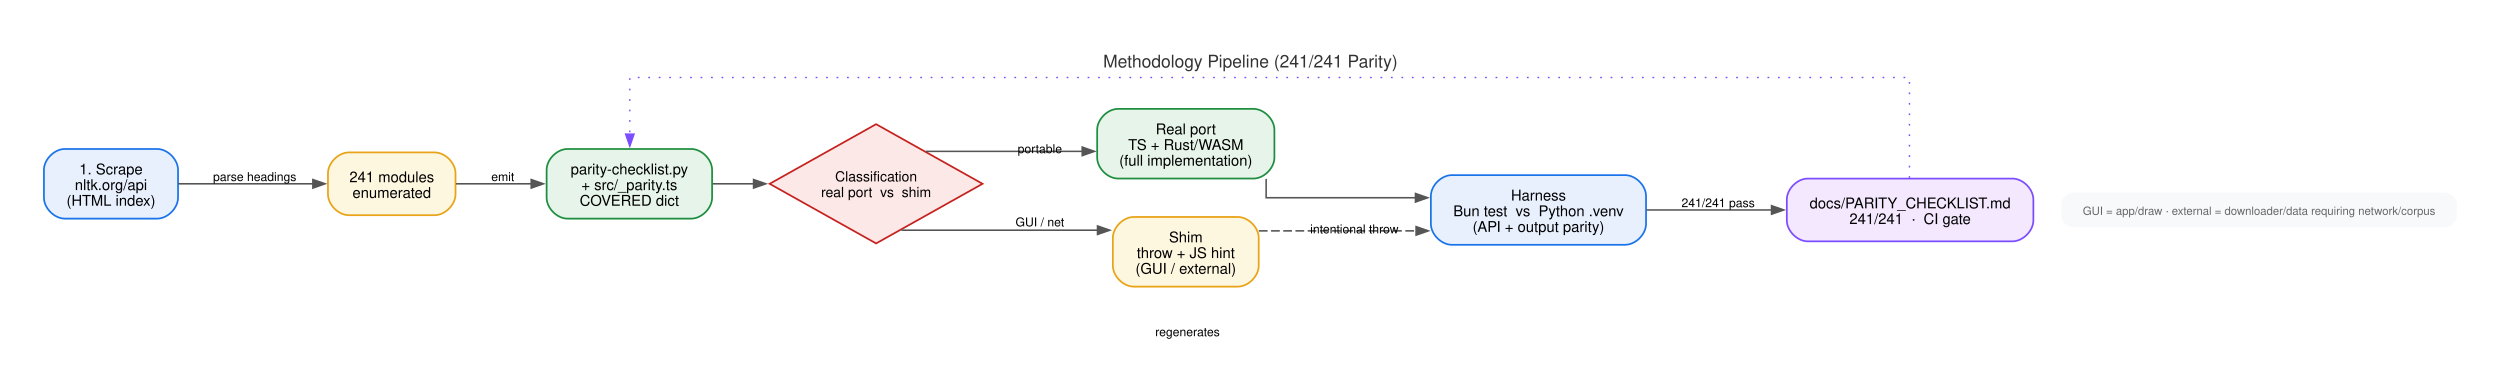
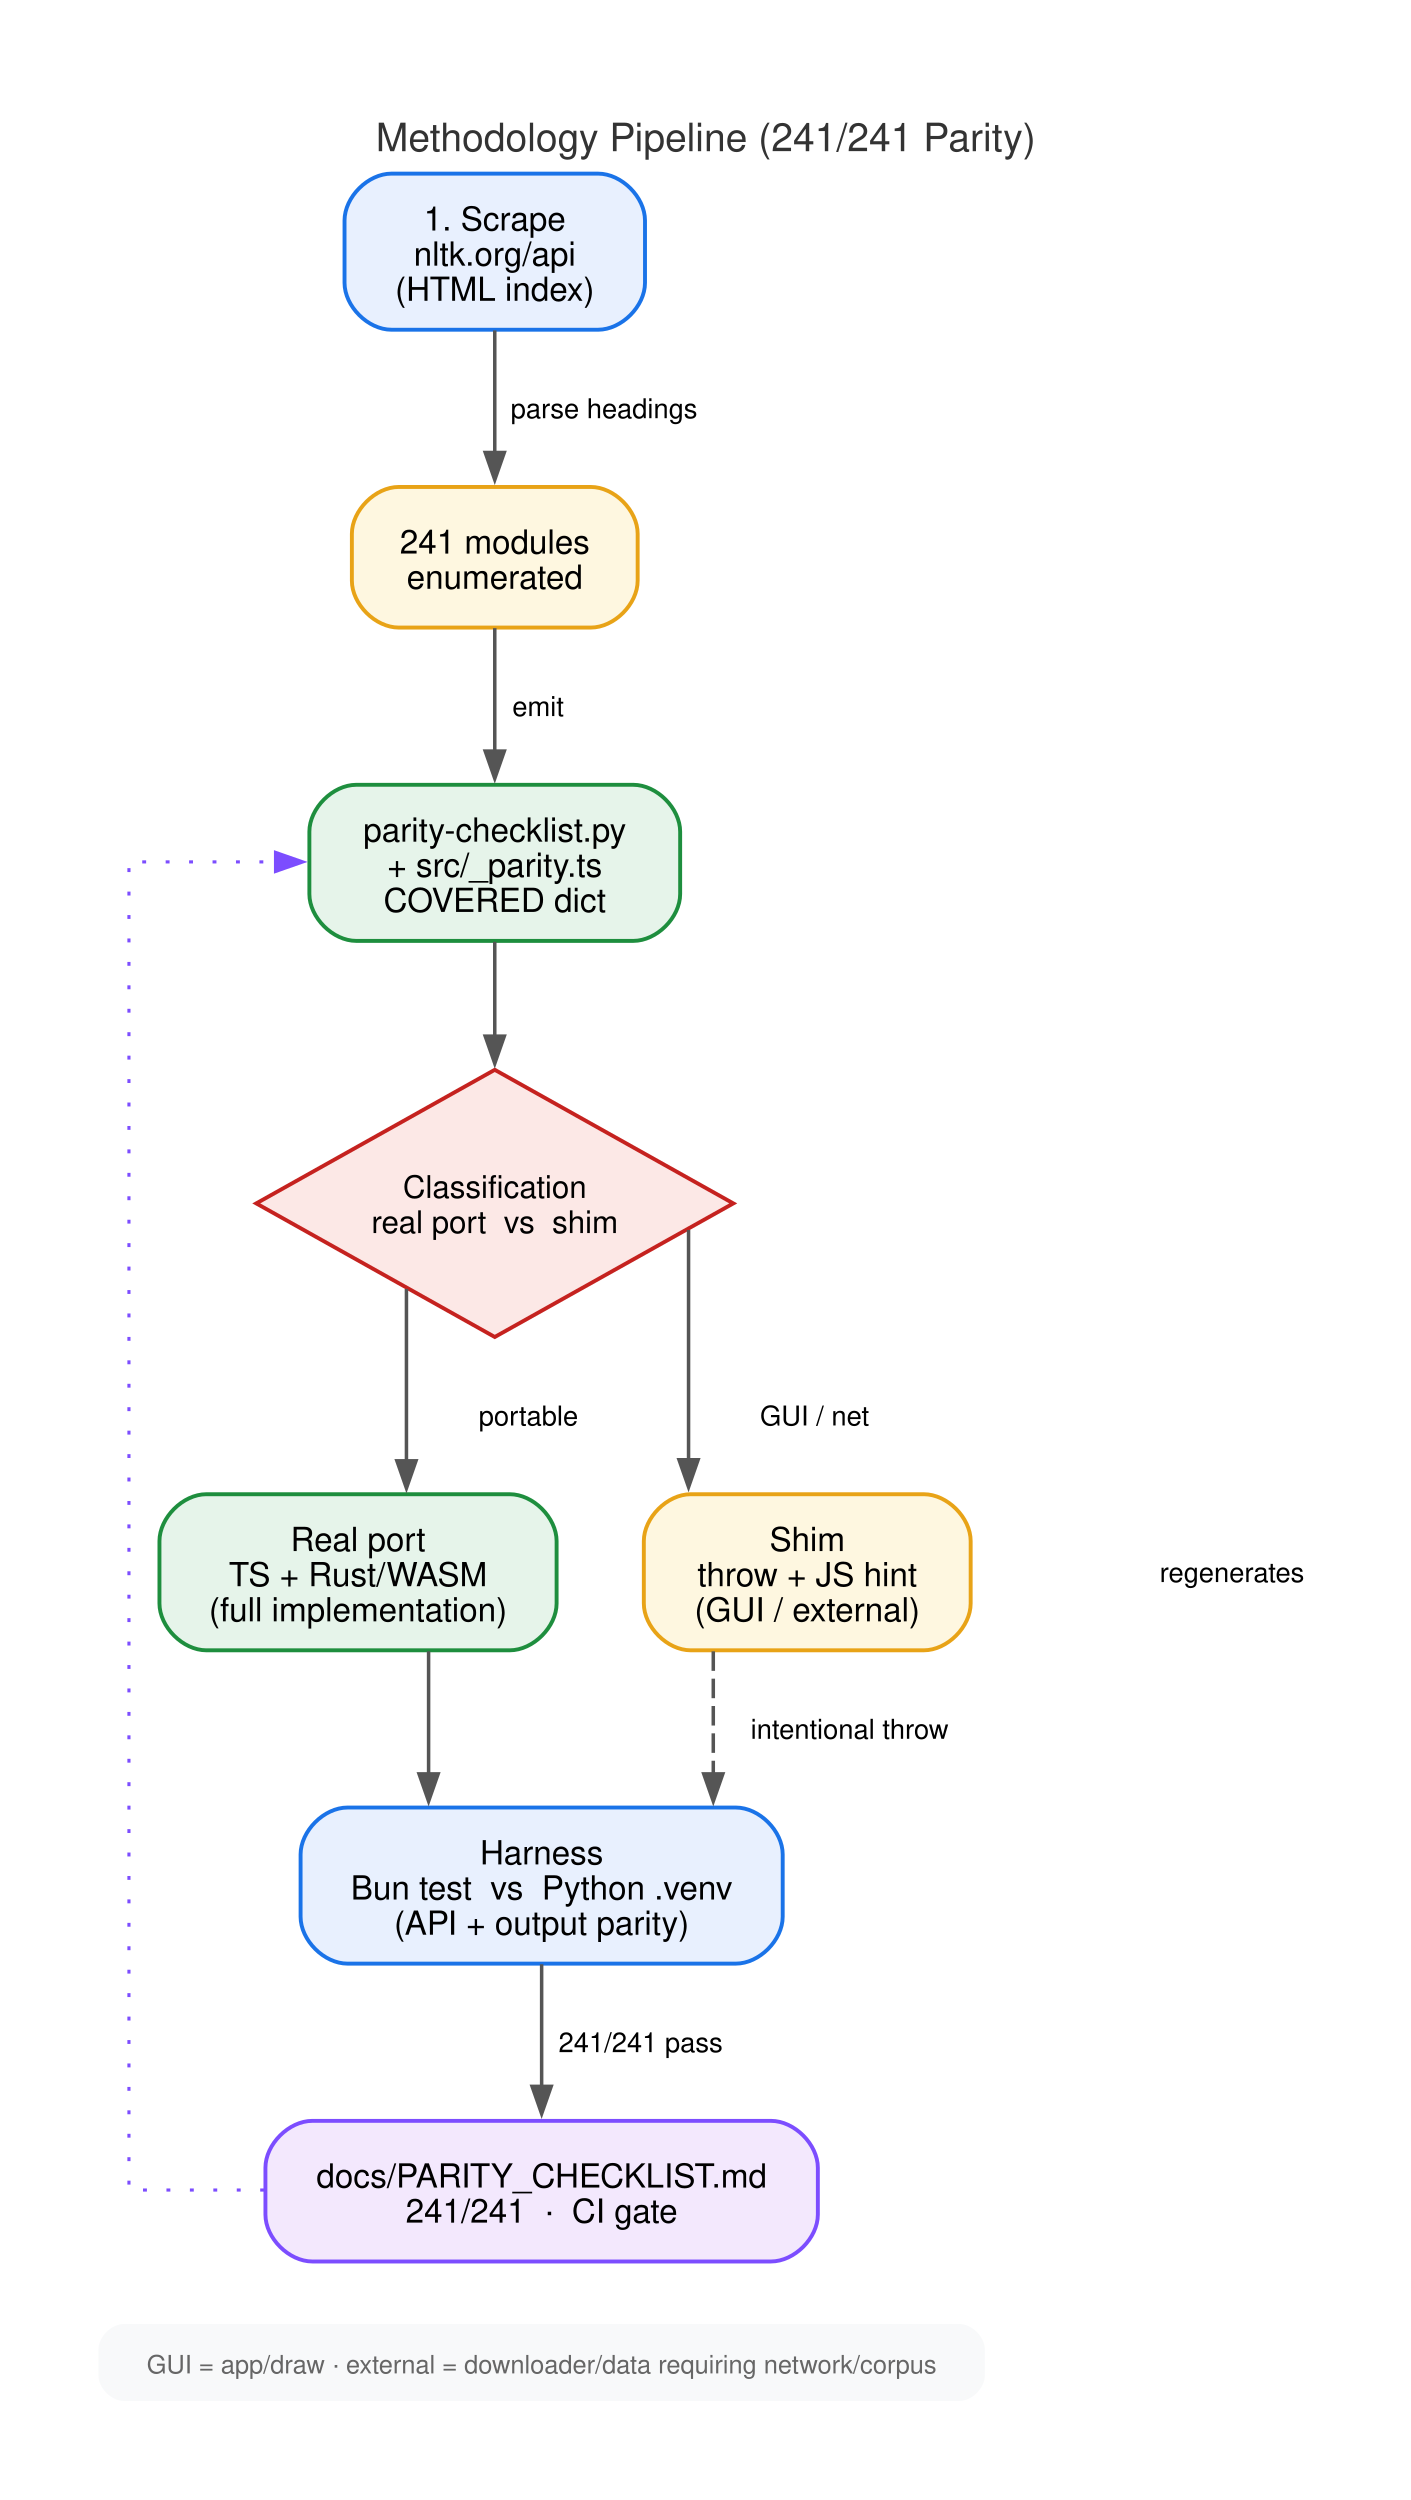
- <svg xmlns="http://www.w3.org/2000/svg" width="1434pt" height="220pt" viewBox="0.00 0.00 1434.00 220.00">
-   <g id="graph0" class="graph" transform="scale(1 1) rotate(0) translate(25.2 194.43)">
-     <text xml:space="preserve" text-anchor="middle" x="692.03" y="-155.73" font-family="Helvetica,sans-Serif" font-size="10.00" fill="#333333">Methodology Pipeline (241/241 Parity)</text>
+ <svg xmlns="http://www.w3.org/2000/svg" width="361pt" height="640pt" viewBox="0.00 0.00 361.00 640.00">
+   <g id="graph0" class="graph" transform="scale(1 1) rotate(0) translate(25.2 614.65)">
+     <text xml:space="preserve" text-anchor="middle" x="155.48" y="-575.95" font-family="Helvetica,sans-Serif" font-size="10.00" fill="#333333">Methodology Pipeline (241/241 Parity)</text>
    <g id="node1" class="node">
-       <path fill="#e8f0fe" stroke="#1a73e8" d="M64.92,-108.98C64.92,-108.98 12,-108.98 12,-108.98 6,-108.98 0,-102.98 0,-96.98 0,-96.98 0,-81.02 0,-81.02 0,-75.02 6,-69.02 12,-69.02 12,-69.02 64.92,-69.02 64.92,-69.02 70.92,-69.02 76.92,-75.02 76.92,-81.02 76.92,-81.02 76.92,-96.98 76.92,-96.98 76.92,-102.98 70.92,-108.98 64.92,-108.98" />
-       <text xml:space="preserve" text-anchor="middle" x="38.46" y="-94.42" font-family="Helvetica,sans-Serif" font-size="8.50">1. Scrape</text>
-       <text xml:space="preserve" text-anchor="middle" x="38.46" y="-85.42" font-family="Helvetica,sans-Serif" font-size="8.50">nltk.org/api</text>
-       <text xml:space="preserve" text-anchor="middle" x="38.46" y="-76.42" font-family="Helvetica,sans-Serif" font-size="8.50">(HTML index)</text>
+       <path fill="#e8f0fe" stroke="#1a73e8" d="M127.92,-570.2C127.92,-570.2 75,-570.2 75,-570.2 69,-570.2 63,-564.2 63,-558.2 63,-558.2 63,-542.24 63,-542.24 63,-536.24 69,-530.24 75,-530.24 75,-530.24 127.92,-530.24 127.92,-530.24 133.92,-530.24 139.92,-536.24 139.92,-542.24 139.92,-542.24 139.92,-558.2 139.92,-558.2 139.92,-564.2 133.92,-570.2 127.92,-570.2" />
+       <text xml:space="preserve" text-anchor="middle" x="101.46" y="-555.64" font-family="Helvetica,sans-Serif" font-size="8.50">1. Scrape</text>
+       <text xml:space="preserve" text-anchor="middle" x="101.46" y="-546.64" font-family="Helvetica,sans-Serif" font-size="8.50">nltk.org/api</text>
+       <text xml:space="preserve" text-anchor="middle" x="101.46" y="-537.64" font-family="Helvetica,sans-Serif" font-size="8.50">(HTML index)</text>
    </g>
    <g id="node2" class="node">
-       <path fill="#fef7e0" stroke="#e8a317" d="M224.09,-107C224.09,-107 174.92,-107 174.92,-107 168.92,-107 162.92,-101 162.92,-95 162.92,-95 162.92,-83 162.92,-83 162.92,-77 168.92,-71 174.92,-71 174.92,-71 224.09,-71 224.09,-71 230.09,-71 236.09,-77 236.09,-83 236.09,-83 236.09,-95 236.09,-95 236.09,-101 230.09,-107 224.09,-107" />
-       <text xml:space="preserve" text-anchor="middle" x="199.51" y="-89.92" font-family="Helvetica,sans-Serif" font-size="8.50">241 modules</text>
-       <text xml:space="preserve" text-anchor="middle" x="199.51" y="-80.92" font-family="Helvetica,sans-Serif" font-size="8.50">enumerated</text>
+       <path fill="#fef7e0" stroke="#e8a317" d="M126.04,-489.99C126.04,-489.99 76.88,-489.99 76.88,-489.99 70.88,-489.99 64.88,-483.99 64.88,-477.99 64.88,-477.99 64.88,-465.99 64.88,-465.99 64.88,-459.99 70.88,-453.99 76.88,-453.99 76.88,-453.99 126.04,-453.99 126.04,-453.99 132.04,-453.99 138.04,-459.99 138.04,-465.99 138.04,-465.99 138.04,-477.99 138.04,-477.99 138.04,-483.99 132.04,-489.99 126.04,-489.99" />
+       <text xml:space="preserve" text-anchor="middle" x="101.46" y="-472.92" font-family="Helvetica,sans-Serif" font-size="8.50">241 modules</text>
+       <text xml:space="preserve" text-anchor="middle" x="101.46" y="-463.92" font-family="Helvetica,sans-Serif" font-size="8.50">enumerated</text>
    </g>
    <g id="edge1" class="edge">
-       <path fill="none" stroke="#555555" stroke-width="0.9" d="M77.03,-89C77.03,-89 154.27,-89 154.27,-89" />
-       <polygon fill="#555555" stroke="#555555" stroke-width="0.9" points="154.27,-91.45 161.27,-89 154.27,-86.55 154.27,-91.45" />
-       <text xml:space="preserve" text-anchor="middle" x="119.92" y="-90.6" font-family="Helvetica,sans-Serif" font-size="7.00">  parse headings </text>
+       <path fill="none" stroke="#555555" stroke-width="0.9" d="M101.46,-530.07C101.46,-530.07 101.46,-498.82 101.46,-498.82" />
+       <polygon fill="#555555" stroke="#555555" stroke-width="0.9" points="103.91,-498.82 101.46,-491.82 99.01,-498.82 103.91,-498.82" />
+       <text xml:space="preserve" text-anchor="middle" x="128.46" y="-507.59" font-family="Helvetica,sans-Serif" font-size="7.00">  parse headings </text>
    </g>
    <g id="node3" class="node">
-       <path fill="#e6f4ea" stroke="#1e8e3e" d="M371.26,-108.98C371.26,-108.98 300.34,-108.98 300.34,-108.98 294.34,-108.98 288.34,-102.98 288.34,-96.98 288.34,-96.98 288.34,-81.02 288.34,-81.02 288.34,-75.02 294.34,-69.02 300.34,-69.02 300.34,-69.02 371.26,-69.02 371.26,-69.02 377.26,-69.02 383.26,-75.02 383.26,-81.02 383.26,-81.02 383.26,-96.98 383.26,-96.98 383.26,-102.98 377.26,-108.98 371.26,-108.98" />
-       <text xml:space="preserve" text-anchor="middle" x="335.8" y="-94.42" font-family="Helvetica,sans-Serif" font-size="8.50">parity-checklist.py</text>
-       <text xml:space="preserve" text-anchor="middle" x="335.8" y="-85.42" font-family="Helvetica,sans-Serif" font-size="8.50">+ src/_parity.ts</text>
-       <text xml:space="preserve" text-anchor="middle" x="335.8" y="-76.42" font-family="Helvetica,sans-Serif" font-size="8.50">COVERED dict</text>
+       <path fill="#e6f4ea" stroke="#1e8e3e" d="M136.92,-413.74C136.92,-413.74 66,-413.74 66,-413.74 60,-413.74 54,-407.74 54,-401.74 54,-401.74 54,-385.78 54,-385.78 54,-379.78 60,-373.78 66,-373.78 66,-373.78 136.92,-373.78 136.92,-373.78 142.92,-373.78 148.92,-379.78 148.92,-385.78 148.92,-385.78 148.92,-401.74 148.92,-401.74 148.92,-407.74 142.92,-413.74 136.92,-413.74" />
+       <text xml:space="preserve" text-anchor="middle" x="101.46" y="-399.19" font-family="Helvetica,sans-Serif" font-size="8.50">parity-checklist.py</text>
+       <text xml:space="preserve" text-anchor="middle" x="101.46" y="-390.19" font-family="Helvetica,sans-Serif" font-size="8.50">+ src/_parity.ts</text>
+       <text xml:space="preserve" text-anchor="middle" x="101.46" y="-381.19" font-family="Helvetica,sans-Serif" font-size="8.50">COVERED dict</text>
    </g>
    <g id="edge2" class="edge">
-       <path fill="none" stroke="#555555" stroke-width="0.9" d="M236.39,-89C236.39,-89 279.5,-89 279.5,-89" />
-       <polygon fill="#555555" stroke="#555555" stroke-width="0.9" points="279.5,-91.45 286.5,-89 279.5,-86.55 279.5,-91.45" />
-       <text xml:space="preserve" text-anchor="middle" x="262.22" y="-90.6" font-family="Helvetica,sans-Serif" font-size="7.00">  emit </text>
+       <path fill="none" stroke="#555555" stroke-width="0.9" d="M101.46,-453.85C101.46,-453.85 101.46,-422.37 101.46,-422.37" />
+       <polygon fill="#555555" stroke="#555555" stroke-width="0.9" points="103.91,-422.37 101.46,-415.37 99.01,-422.37 103.91,-422.37" />
+       <text xml:space="preserve" text-anchor="middle" x="111.58" y="-431.34" font-family="Helvetica,sans-Serif" font-size="7.00">  emit </text>
    </g>
    <g id="node4" class="node">
-       <polygon fill="#fce8e6" stroke="#c5221f" points="477.32,-123.2 416.26,-89 477.32,-54.8 538.38,-89 477.32,-123.2" />
-       <text xml:space="preserve" text-anchor="middle" x="477.32" y="-90.4" font-family="Helvetica,sans-Serif" font-size="8.00">Classification</text>
-       <text xml:space="preserve" text-anchor="middle" x="477.32" y="-81.4" font-family="Helvetica,sans-Serif" font-size="8.00">real port  vs  shim</text>
+       <polygon fill="#fce8e6" stroke="#c5221f" points="101.46,-340.78 40.4,-306.58 101.46,-272.38 162.52,-306.58 101.46,-340.78" />
+       <text xml:space="preserve" text-anchor="middle" x="101.46" y="-307.98" font-family="Helvetica,sans-Serif" font-size="8.00">Classification</text>
+       <text xml:space="preserve" text-anchor="middle" x="101.46" y="-298.98" font-family="Helvetica,sans-Serif" font-size="8.00">real port  vs  shim</text>
    </g>
    <g id="edge3" class="edge">
-       <path fill="none" stroke="#555555" stroke-width="0.9" d="M383.71,-89C383.71,-89 407.05,-89 407.05,-89" />
-       <polygon fill="#555555" stroke="#555555" stroke-width="0.9" points="407.05,-91.45 414.05,-89 407.05,-86.55 407.05,-91.45" />
+       <path fill="none" stroke="#555555" stroke-width="0.9" d="M101.46,-373.54C101.46,-373.54 101.46,-349.4 101.46,-349.4" />
+       <polygon fill="#555555" stroke="#555555" stroke-width="0.9" points="103.91,-349.4 101.46,-342.4 99.01,-349.4 103.91,-349.4" />
    </g>
    <g id="node5" class="node">
-       <path fill="#e6f4ea" stroke="#1e8e3e" d="M693.8,-131.98C693.8,-131.98 616.13,-131.98 616.13,-131.98 610.13,-131.98 604.13,-125.98 604.13,-119.98 604.13,-119.98 604.13,-104.02 604.13,-104.02 604.13,-98.02 610.13,-92.02 616.13,-92.02 616.13,-92.02 693.8,-92.02 693.8,-92.02 699.8,-92.02 705.8,-98.02 705.8,-104.02 705.8,-104.02 705.8,-119.98 705.8,-119.98 705.8,-125.98 699.8,-131.98 693.8,-131.98" />
-       <text xml:space="preserve" text-anchor="middle" x="654.97" y="-117.42" font-family="Helvetica,sans-Serif" font-size="8.50">Real port</text>
-       <text xml:space="preserve" text-anchor="middle" x="654.97" y="-108.42" font-family="Helvetica,sans-Serif" font-size="8.50">TS + Rust/WASM</text>
-       <text xml:space="preserve" text-anchor="middle" x="654.97" y="-99.42" font-family="Helvetica,sans-Serif" font-size="8.50">(full implementation)</text>
+       <path fill="#e6f4ea" stroke="#1e8e3e" d="M105.29,-232.13C105.29,-232.13 27.62,-232.13 27.62,-232.13 21.62,-232.13 15.62,-226.13 15.62,-220.13 15.62,-220.13 15.62,-204.17 15.62,-204.17 15.62,-198.17 21.62,-192.17 27.62,-192.17 27.62,-192.17 105.29,-192.17 105.29,-192.17 111.29,-192.17 117.29,-198.17 117.29,-204.17 117.29,-204.17 117.29,-220.13 117.29,-220.13 117.29,-226.13 111.29,-232.13 105.29,-232.13" />
+       <text xml:space="preserve" text-anchor="middle" x="66.46" y="-217.58" font-family="Helvetica,sans-Serif" font-size="8.50">Real port</text>
+       <text xml:space="preserve" text-anchor="middle" x="66.46" y="-208.58" font-family="Helvetica,sans-Serif" font-size="8.50">TS + Rust/WASM</text>
+       <text xml:space="preserve" text-anchor="middle" x="66.46" y="-199.58" font-family="Helvetica,sans-Serif" font-size="8.50">(full implementation)</text>
    </g>
    <g id="edge4" class="edge">
-       <path fill="none" stroke="#555555" stroke-width="0.9" d="M505.86,-107.61C505.86,-107.61 595.56,-107.61 595.56,-107.61" />
-       <polygon fill="#555555" stroke="#555555" stroke-width="0.9" points="595.56,-110.06 602.56,-107.61 595.56,-105.16 595.56,-110.06" />
-       <text xml:space="preserve" text-anchor="middle" x="571.26" y="-106.6" font-family="Helvetica,sans-Serif" font-size="7.00"> portable </text>
+       <path fill="none" stroke="#555555" stroke-width="0.9" d="M78.85,-284.68C78.85,-284.68 78.85,-240.68 78.85,-240.68" />
+       <polygon fill="#555555" stroke="#555555" stroke-width="0.9" points="81.3,-240.68 78.85,-233.68 76.4,-240.68 81.3,-240.68" />
+       <text xml:space="preserve" text-anchor="middle" x="110.08" y="-249.73" font-family="Helvetica,sans-Serif" font-size="7.00"> portable </text>
    </g>
    <g id="node6" class="node">
-       <path fill="#fef7e0" stroke="#e8a317" d="M684.8,-69.98C684.8,-69.98 625.13,-69.98 625.13,-69.98 619.13,-69.98 613.13,-63.98 613.13,-57.98 613.13,-57.98 613.13,-42.02 613.13,-42.02 613.13,-36.02 619.13,-30.02 625.13,-30.02 625.13,-30.02 684.8,-30.02 684.8,-30.02 690.8,-30.02 696.8,-36.02 696.8,-42.02 696.8,-42.02 696.8,-57.98 696.8,-57.98 696.8,-63.98 690.8,-69.98 684.8,-69.98" />
-       <text xml:space="preserve" text-anchor="middle" x="654.97" y="-55.42" font-family="Helvetica,sans-Serif" font-size="8.50">Shim</text>
-       <text xml:space="preserve" text-anchor="middle" x="654.97" y="-46.42" font-family="Helvetica,sans-Serif" font-size="8.50">throw + JS hint</text>
-       <text xml:space="preserve" text-anchor="middle" x="654.97" y="-37.42" font-family="Helvetica,sans-Serif" font-size="8.50">(GUI / external)</text>
+       <path fill="#fef7e0" stroke="#e8a317" d="M211.29,-232.13C211.29,-232.13 151.62,-232.13 151.62,-232.13 145.62,-232.13 139.62,-226.13 139.62,-220.13 139.62,-220.13 139.62,-204.17 139.62,-204.17 139.62,-198.17 145.62,-192.17 151.62,-192.17 151.62,-192.17 211.29,-192.17 211.29,-192.17 217.29,-192.17 223.29,-198.17 223.29,-204.17 223.29,-204.17 223.29,-220.13 223.29,-220.13 223.29,-226.13 217.29,-232.13 211.29,-232.13" />
+       <text xml:space="preserve" text-anchor="middle" x="181.46" y="-217.58" font-family="Helvetica,sans-Serif" font-size="8.50">Shim</text>
+       <text xml:space="preserve" text-anchor="middle" x="181.46" y="-208.58" font-family="Helvetica,sans-Serif" font-size="8.50">throw + JS hint</text>
+       <text xml:space="preserve" text-anchor="middle" x="181.46" y="-199.58" font-family="Helvetica,sans-Serif" font-size="8.50">(GUI / external)</text>
    </g>
    <g id="edge5" class="edge">
-       <path fill="none" stroke="#555555" stroke-width="0.9" d="M491.86,-62.39C491.86,-62.39 604.34,-62.39 604.34,-62.39" />
-       <polygon fill="#555555" stroke="#555555" stroke-width="0.9" points="604.34,-64.84 611.34,-62.39 604.34,-59.94 604.34,-64.84" />
-       <text xml:space="preserve" text-anchor="middle" x="571.26" y="-64.6" font-family="Helvetica,sans-Serif" font-size="7.00"> GUI / net </text>
+       <path fill="none" stroke="#555555" stroke-width="0.9" d="M151.07,-299.79C151.07,-299.79 151.07,-240.96 151.07,-240.96" />
+       <polygon fill="#555555" stroke="#555555" stroke-width="0.9" points="153.52,-240.96 151.07,-233.96 148.62,-240.96 153.52,-240.96" />
+       <text xml:space="preserve" text-anchor="middle" x="183.33" y="-249.73" font-family="Helvetica,sans-Serif" font-size="7.00"> GUI / net </text>
    </g>
    <g id="node7" class="node">
-       <path fill="#e8f0fe" stroke="#1a73e8" d="M906.97,-93.98C906.97,-93.98 807.55,-93.98 807.55,-93.98 801.55,-93.98 795.55,-87.98 795.55,-81.98 795.55,-81.98 795.55,-66.02 795.55,-66.02 795.55,-60.02 801.55,-54.02 807.55,-54.02 807.55,-54.02 906.97,-54.02 906.97,-54.02 912.97,-54.02 918.97,-60.02 918.97,-66.02 918.97,-66.02 918.97,-81.98 918.97,-81.98 918.97,-87.98 912.97,-93.98 906.97,-93.98" />
-       <text xml:space="preserve" text-anchor="middle" x="857.26" y="-79.42" font-family="Helvetica,sans-Serif" font-size="8.50">Harness</text>
-       <text xml:space="preserve" text-anchor="middle" x="857.26" y="-70.42" font-family="Helvetica,sans-Serif" font-size="8.50">Bun test  vs  Python .venv</text>
-       <text xml:space="preserve" text-anchor="middle" x="857.26" y="-61.42" font-family="Helvetica,sans-Serif" font-size="8.50">(API + output parity)</text>
+       <path fill="#e8f0fe" stroke="#1a73e8" d="M163.17,-151.92C163.17,-151.92 63.75,-151.92 63.75,-151.92 57.75,-151.92 51.75,-145.92 51.75,-139.92 51.75,-139.92 51.75,-123.96 51.75,-123.96 51.75,-117.96 57.75,-111.96 63.75,-111.96 63.75,-111.96 163.17,-111.96 163.17,-111.96 169.17,-111.96 175.17,-117.96 175.17,-123.96 175.17,-123.96 175.17,-139.92 175.17,-139.92 175.17,-145.92 169.17,-151.92 163.17,-151.92" />
+       <text xml:space="preserve" text-anchor="middle" x="113.46" y="-137.37" font-family="Helvetica,sans-Serif" font-size="8.50">Harness</text>
+       <text xml:space="preserve" text-anchor="middle" x="113.46" y="-128.37" font-family="Helvetica,sans-Serif" font-size="8.50">Bun test  vs  Python .venv</text>
+       <text xml:space="preserve" text-anchor="middle" x="113.46" y="-119.36" font-family="Helvetica,sans-Serif" font-size="8.50">(API + output parity)</text>
    </g>
    <g id="edge6" class="edge">
-       <path fill="none" stroke="#555555" stroke-width="0.9" d="M701.06,-91.84C701.06,-85.92 701.06,-81 701.06,-81 701.06,-81 786.72,-81 786.72,-81" />
-       <polygon fill="#555555" stroke="#555555" stroke-width="0.9" points="786.72,-83.45 793.72,-81 786.72,-78.55 786.72,-83.45" />
+       <path fill="none" stroke="#555555" stroke-width="0.9" d="M84.52,-191.91C84.52,-191.91 84.52,-160.54 84.52,-160.54" />
+       <polygon fill="#555555" stroke="#555555" stroke-width="0.9" points="86.97,-160.54 84.52,-153.54 82.07,-160.54 86.97,-160.54" />
    </g>
    <g id="edge7" class="edge">
-       <path fill="none" stroke="#555555" stroke-width="0.9" stroke-dasharray="5,2" d="M696.88,-62C696.88,-62 787.07,-62 787.07,-62" />
-       <polygon fill="#555555" stroke="#555555" stroke-width="0.9" points="787.07,-64.45 794.07,-62 787.07,-59.55 787.07,-64.45" />
-       <text xml:space="preserve" text-anchor="middle" x="750.68" y="-60.6" font-family="Helvetica,sans-Serif" font-size="7.00">  intentional throw </text>
+       <path fill="none" stroke="#555555" stroke-width="0.9" stroke-dasharray="5,2" d="M157.4,-191.91C157.4,-191.91 157.4,-160.54 157.4,-160.54" />
+       <polygon fill="#555555" stroke="#555555" stroke-width="0.9" points="159.85,-160.54 157.4,-153.54 154.95,-160.54 159.85,-160.54" />
+       <text xml:space="preserve" text-anchor="middle" x="191.33" y="-169.52" font-family="Helvetica,sans-Serif" font-size="7.00">  intentional throw </text>
    </g>
    <g id="node8" class="node">
-       <path fill="#f3e8fd" stroke="#7c4dff" d="M1129.14,-92C1129.14,-92 1011.72,-92 1011.72,-92 1005.72,-92 999.72,-86 999.72,-80 999.72,-80 999.72,-68 999.72,-68 999.72,-62 1005.72,-56 1011.72,-56 1011.72,-56 1129.14,-56 1129.14,-56 1135.14,-56 1141.14,-62 1141.14,-68 1141.14,-68 1141.14,-80 1141.14,-80 1141.14,-86 1135.14,-92 1129.14,-92" />
-       <text xml:space="preserve" text-anchor="middle" x="1070.43" y="-74.92" font-family="Helvetica,sans-Serif" font-size="8.50">docs/PARITY_CHECKLIST.md</text>
-       <text xml:space="preserve" text-anchor="middle" x="1070.43" y="-65.92" font-family="Helvetica,sans-Serif" font-size="8.50">241/241  ·  CI gate</text>
+       <path fill="#f3e8fd" stroke="#7c4dff" d="M172.17,-71.71C172.17,-71.71 54.75,-71.71 54.75,-71.71 48.75,-71.71 42.75,-65.71 42.75,-59.71 42.75,-59.71 42.75,-47.71 42.75,-47.71 42.75,-41.71 48.75,-35.71 54.75,-35.71 54.75,-35.71 172.17,-35.71 172.17,-35.71 178.17,-35.71 184.17,-41.71 184.17,-47.71 184.17,-47.71 184.17,-59.71 184.17,-59.71 184.17,-65.71 178.17,-71.71 172.17,-71.71" />
+       <text xml:space="preserve" text-anchor="middle" x="113.46" y="-54.64" font-family="Helvetica,sans-Serif" font-size="8.50">docs/PARITY_CHECKLIST.md</text>
+       <text xml:space="preserve" text-anchor="middle" x="113.46" y="-45.64" font-family="Helvetica,sans-Serif" font-size="8.50">241/241  ·  CI gate</text>
    </g>
    <g id="edge8" class="edge">
-       <path fill="none" stroke="#555555" stroke-width="0.9" d="M919.21,-74C919.21,-74 990.96,-74 990.96,-74" />
-       <polygon fill="#555555" stroke="#555555" stroke-width="0.9" points="990.96,-76.45 997.96,-74 990.96,-71.55 990.96,-76.45" />
-       <text xml:space="preserve" text-anchor="middle" x="959.35" y="-75.6" font-family="Helvetica,sans-Serif" font-size="7.00">  241/241 pass </text>
+       <path fill="none" stroke="#555555" stroke-width="0.9" d="M113.46,-111.79C113.46,-111.79 113.46,-80.54 113.46,-80.54" />
+       <polygon fill="#555555" stroke="#555555" stroke-width="0.9" points="115.91,-80.54 113.46,-73.54 111.01,-80.54 115.91,-80.54" />
+       <text xml:space="preserve" text-anchor="middle" x="137.83" y="-89.31" font-family="Helvetica,sans-Serif" font-size="7.00">  241/241 pass </text>
    </g>
    <g id="edge9" class="edge">
-       <path fill="none" stroke="#7c4dff" stroke-width="0.8" stroke-dasharray="1,5" d="M1070.06,-92.39C1070.06,-114.88 1070.06,-149.98 1070.06,-149.98 1070.06,-149.98 336.06,-149.98 336.06,-149.98 336.06,-149.98 336.06,-117.52 336.06,-117.52" />
-       <polygon fill="#7c4dff" stroke="#7c4dff" stroke-width="0.8" points="338.51,-117.52 336.06,-110.52 333.61,-117.52 338.51,-117.52" />
-       <text xml:space="preserve" text-anchor="middle" x="654.97" y="-1.6" font-family="Helvetica,sans-Serif" font-size="7.00">  regenerates </text>
+       <path fill="none" stroke="#7c4dff" stroke-width="0.8" stroke-dasharray="1,5" d="M42.41,-54C23.29,-54 7.81,-54 7.81,-54 7.81,-54 7.81,-394 7.81,-394 7.81,-394 45.33,-394 45.33,-394" />
+       <polygon fill="#7c4dff" stroke="#7c4dff" stroke-width="0.8" points="45.33,-396.45 52.33,-394 45.33,-391.55 45.33,-396.45" />
+       <text xml:space="preserve" text-anchor="middle" x="289.21" y="-209.63" font-family="Helvetica,sans-Serif" font-size="7.00">  regenerates </text>
    </g>
    <g id="node9" class="node">
-       <path fill="#f8f9fa" stroke="none" stroke-width="0.8" d="M1377.49,-83.86C1377.49,-83.86 1163.71,-83.86 1163.71,-83.86 1160.43,-83.86 1157.14,-80.57 1157.14,-77.28 1157.14,-77.28 1157.14,-70.72 1157.14,-70.72 1157.14,-67.43 1160.43,-64.14 1163.71,-64.14 1163.71,-64.14 1377.49,-64.14 1377.49,-64.14 1380.78,-64.14 1384.06,-67.43 1384.06,-70.72 1384.06,-70.72 1384.06,-77.28 1384.06,-77.28 1384.06,-80.57 1380.78,-83.86 1377.49,-83.86" />
-       <text xml:space="preserve" text-anchor="middle" x="1270.6" y="-71.2" font-family="Helvetica,sans-Serif" font-size="6.50" fill="#666666">GUI = app/draw · external = downloader/data requiring network/corpus</text>
+       <path fill="#f8f9fa" stroke="none" stroke-width="0.8" d="M220.35,-19.71C220.35,-19.71 6.57,-19.71 6.57,-19.71 3.28,-19.71 0,-16.43 0,-13.14 0,-13.14 0,-6.57 0,-6.57 0,-3.28 3.29,0 6.57,0 6.57,0 220.35,0 220.35,0 223.63,0 226.92,-3.29 226.92,-6.57 226.92,-6.57 226.92,-13.14 226.92,-13.14 226.92,-16.43 223.63,-19.71 220.35,-19.71" />
+       <text xml:space="preserve" text-anchor="middle" x="113.46" y="-7.06" font-family="Helvetica,sans-Serif" font-size="6.50" fill="#666666">GUI = app/draw · external = downloader/data requiring network/corpus</text>
    </g>
  </g>
</svg>
